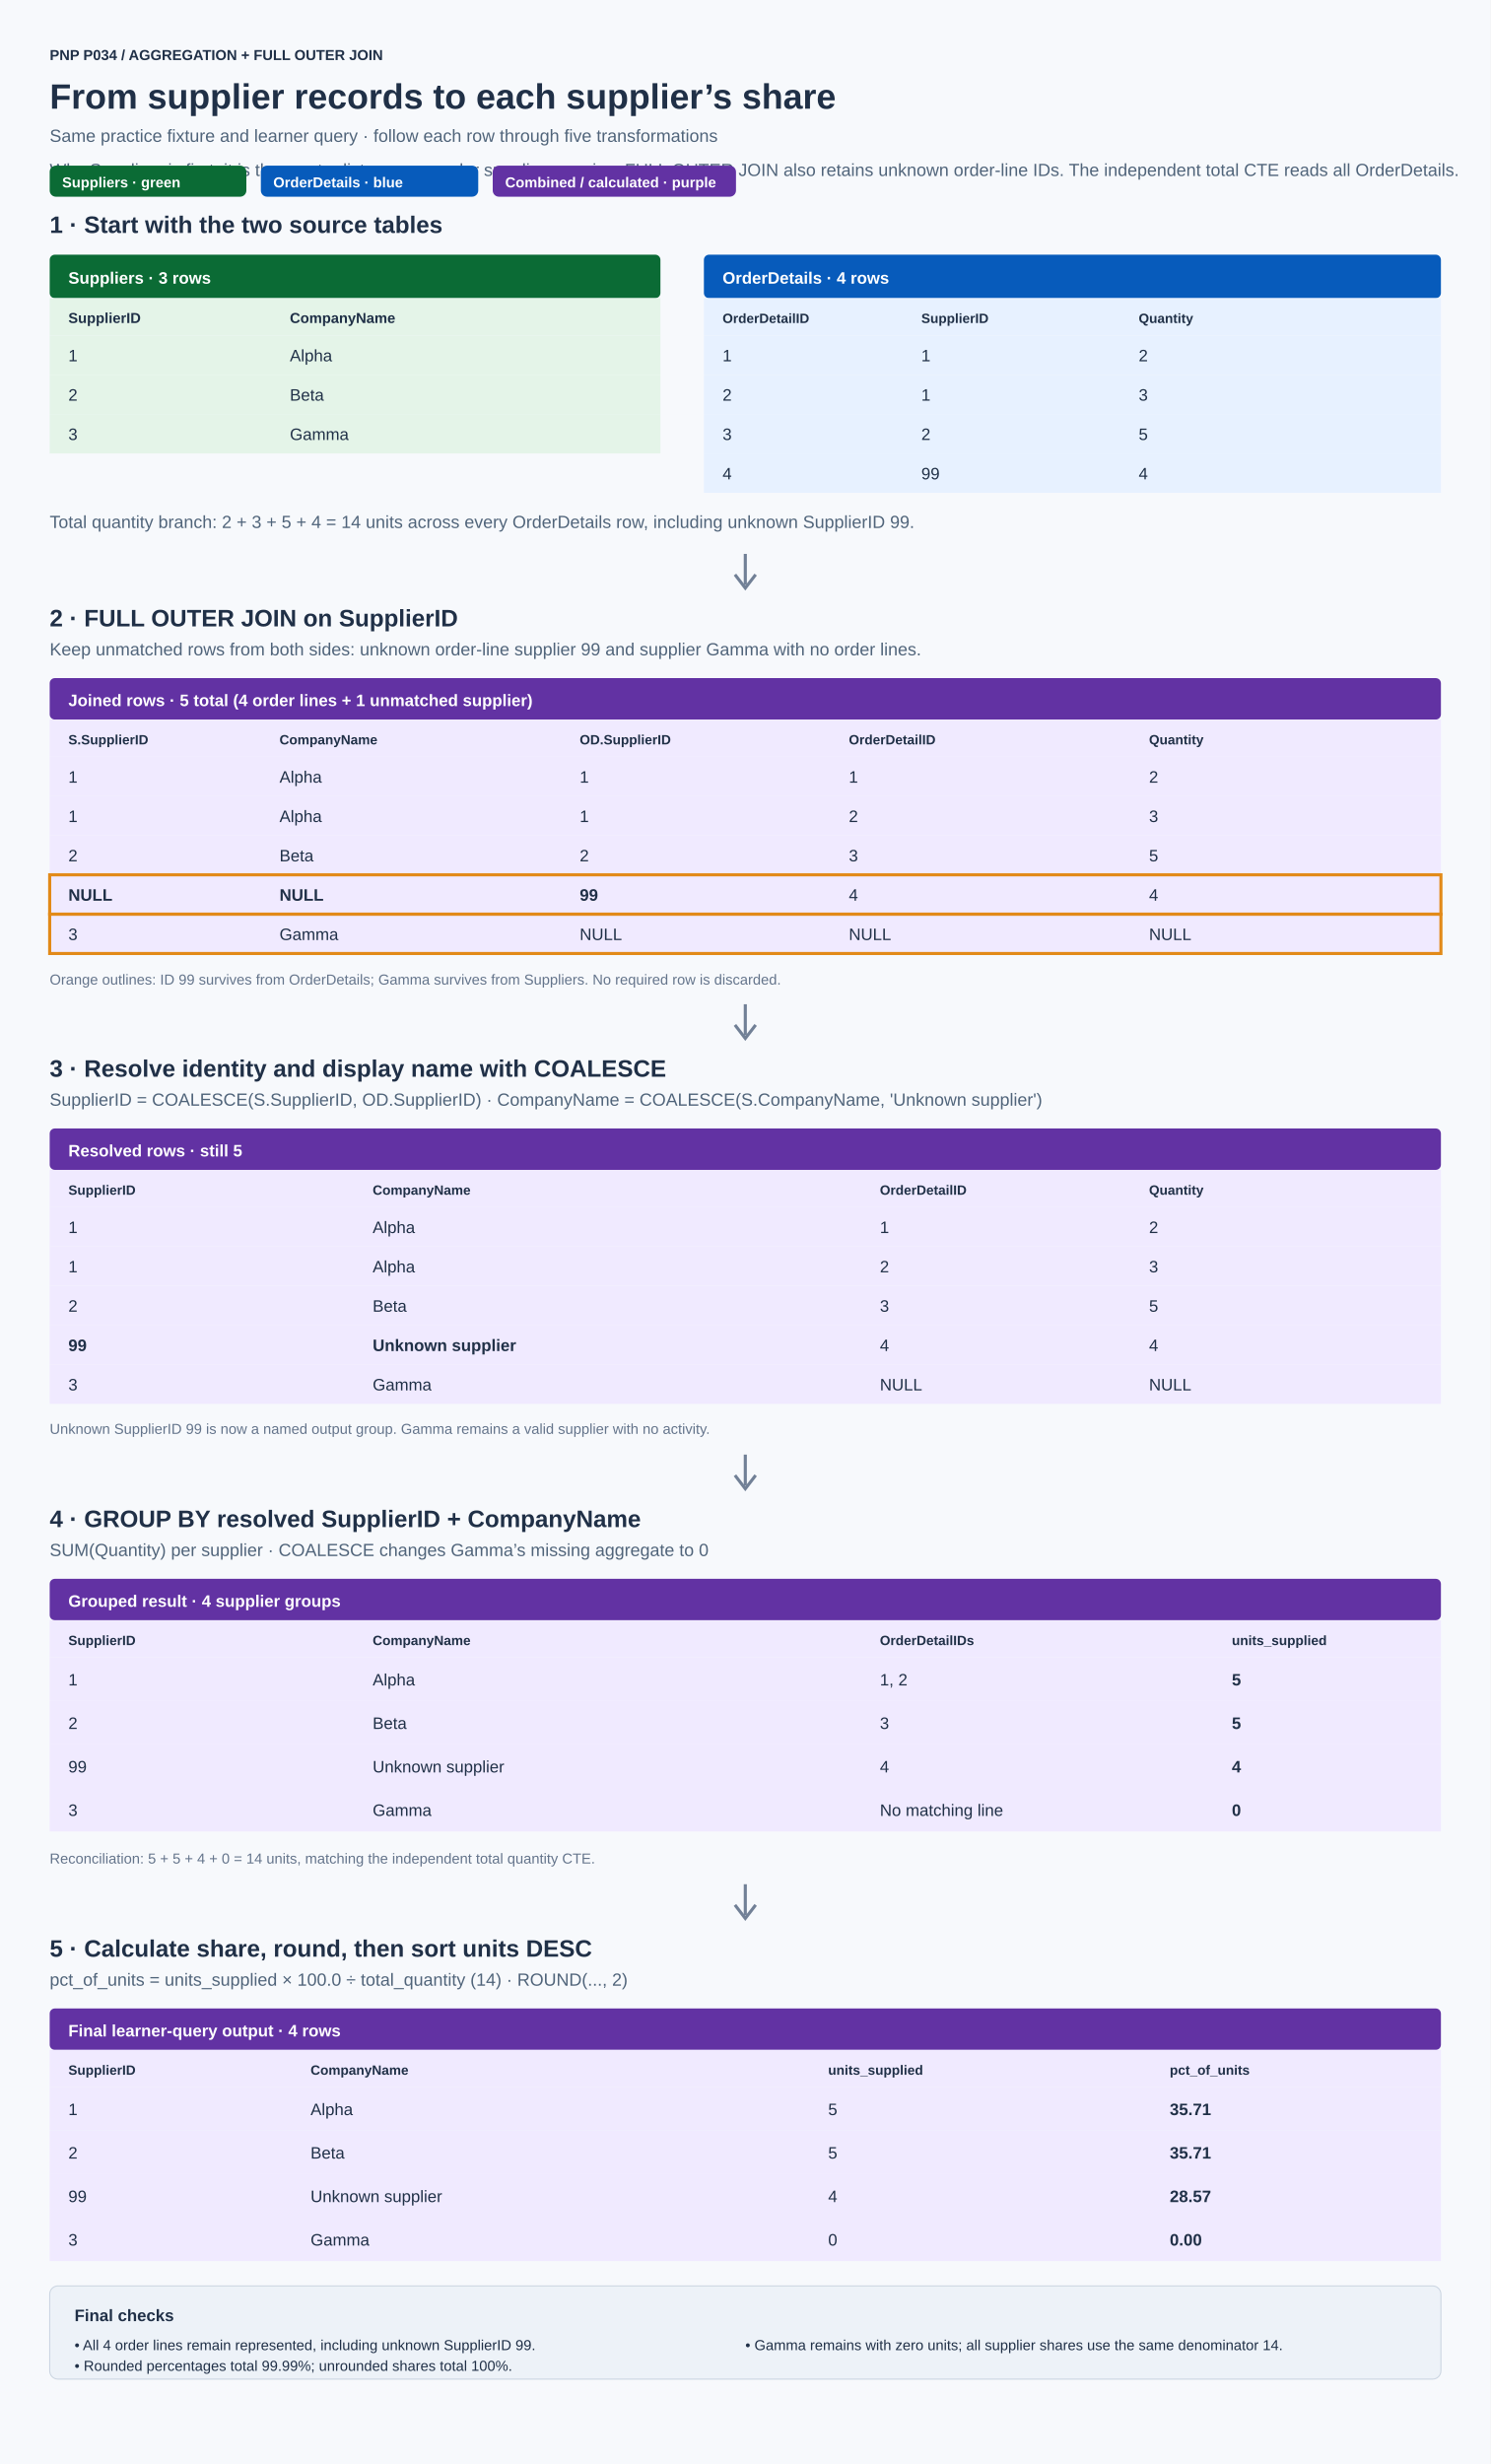
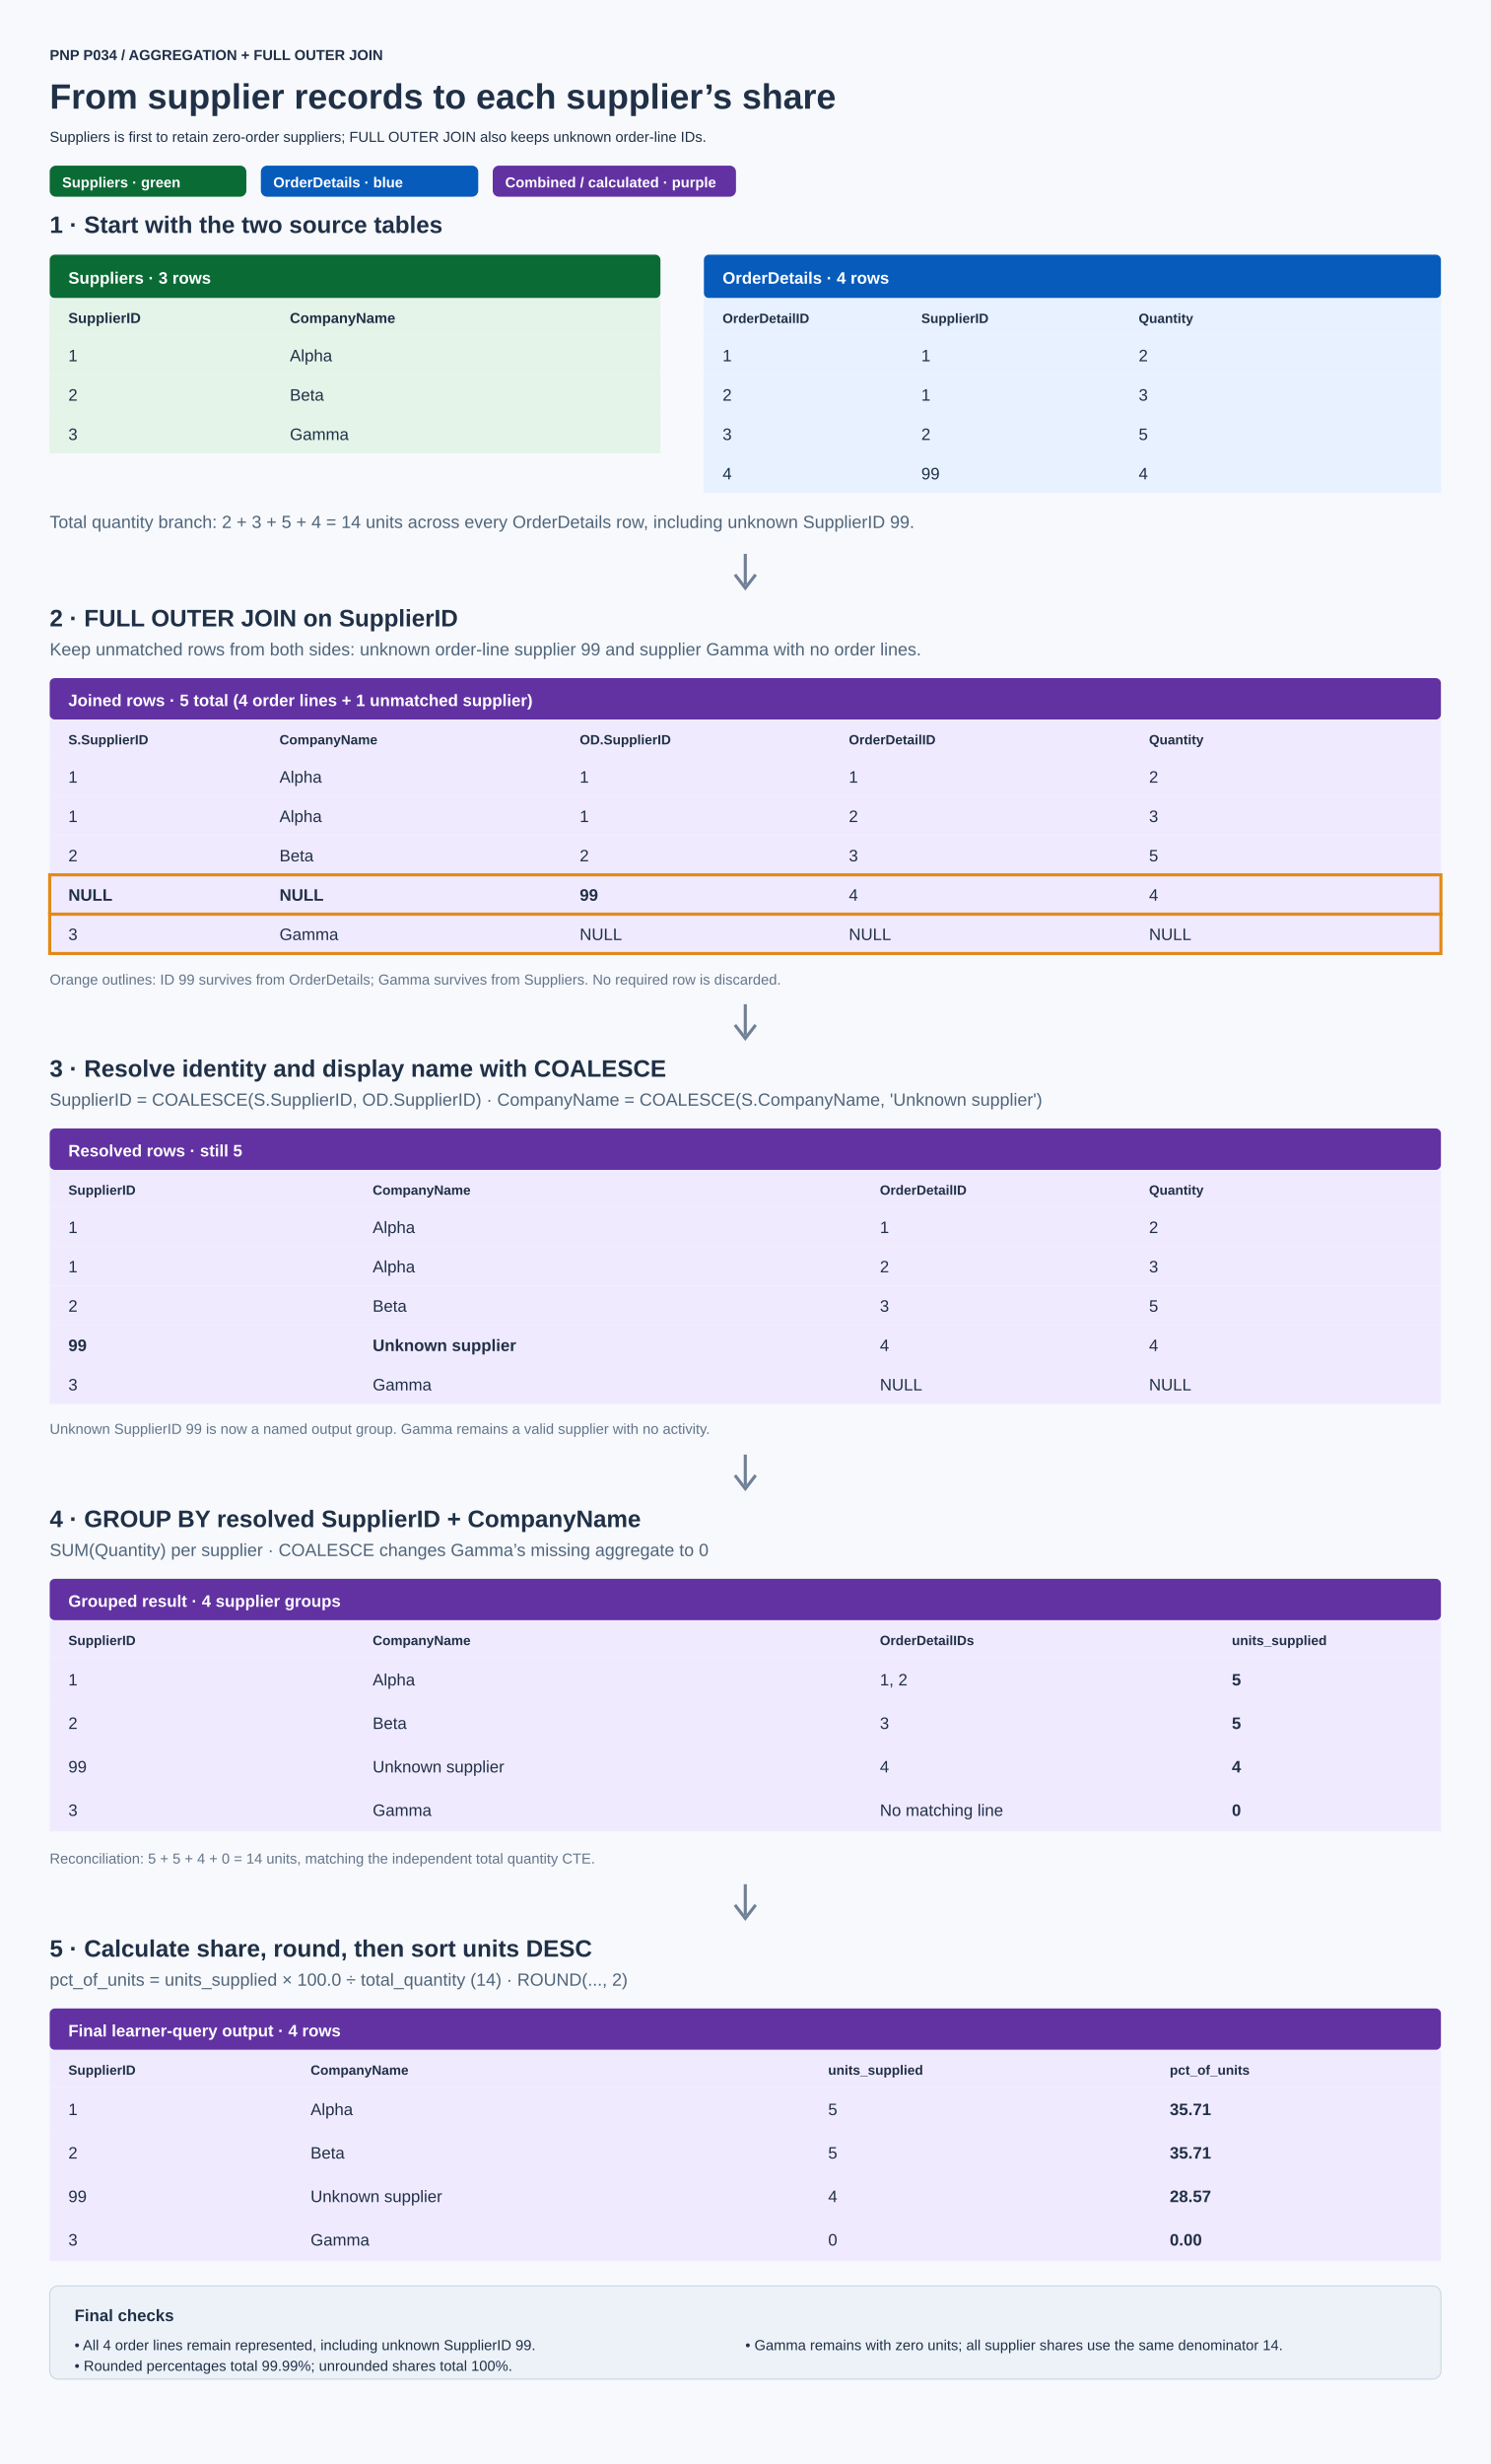
<svg xmlns="http://www.w3.org/2000/svg" width="1440" height="2380" viewBox="0 0 1440 2380" role="img" aria-labelledby="title desc">
  <defs>
    <style>
text{font-family:Arial,Helvetica,sans-serif;fill:#203047}.h1{font-size:34px;font-weight:700}.sub{font-size:17px;fill:#50647a}.h2{font-size:23px;font-weight:700}.body{font-size:16px}.small{font-size:14px}.tiny{font-size:13px}.green{fill:#0b6b35}.blue{fill:#075bbb}.purple{fill:#6232a3}.white{fill:#fff;font-weight:700}.panel{fill:#fff;stroke:#cbd5e1;stroke-width:1.5}.ghead{fill:#0b6b35}.bhead{fill:#075bbb}.phead{fill:#6232a3}.gcell{fill:#e4f4e8}.bcell{fill:#e7f1ff}.pcell{fill:#f0eaff}.muted{fill:#64748b}.focus{stroke:#e28a19;stroke-width:3;fill:none}
</style>
  </defs>
  <rect width="1440" height="2380" fill="#f7f9fc" />
  <text x="48" y="58" class="small" font-weight="700" fill="#52677e">PNP P034 / AGGREGATION + FULL OUTER JOIN</text>
  <text x="48" y="105" class="h1">From supplier records to each supplier’s share</text>
-   <text x="48" y="170" class="sub">Why Suppliers is first: it is the master list, so zero-order suppliers survive; FULL OUTER JOIN also retains unknown order-line IDs. The independent total CTE reads all OrderDetails.</text>
-   <text x="48" y="137" class="sub">Same practice fixture and learner query · follow each row through five transformations</text>
+   <text x="48" y="137" class="small">Suppliers is first to retain zero-order suppliers; FULL OUTER JOIN also keeps unknown order-line IDs.</text>
  <rect x="48" y="160" width="190" height="30" rx="6" fill="#0b6b35" />
  <text x="60" y="181" class="small white">Suppliers · green</text>
  <rect x="252" y="160" width="210" height="30" rx="6" fill="#075bbb" />
  <text x="264" y="181" class="small white">OrderDetails · blue</text>
  <rect x="476" y="160" width="235" height="30" rx="6" fill="#6232a3" />
  <text x="488" y="181" class="small white">Combined / calculated · purple</text>
  <text x="48" y="225" class="h2">1 · Start with the two source tables</text>
  <rect x="48" y="246" width="590" height="42" rx="5" class="ghead" />
  <text x="66" y="274" class="white body">Suppliers · 3 rows</text>
  <rect x="48" y="288" width="590" height="36" class="gcell" />
  <text x="66" y="312" class="small" font-weight="700">SupplierID</text>
  <text x="280" y="312" class="small" font-weight="700">CompanyName</text>
  <g class="body">
    <rect x="48" y="324" width="590" height="38" class="gcell" />
    <text x="66" y="349">1</text>
    <text x="280" y="349">Alpha</text>
    <rect x="48" y="362" width="590" height="38" class="gcell" />
    <text x="66" y="387">2</text>
    <text x="280" y="387">Beta</text>
    <rect x="48" y="400" width="590" height="38" class="gcell" />
    <text x="66" y="425">3</text>
    <text x="280" y="425">Gamma</text>
  </g>
  <rect x="680" y="246" width="712" height="42" rx="5" class="bhead" />
  <text x="698" y="274" class="white body">OrderDetails · 4 rows</text>
  <rect x="680" y="288" width="712" height="36" class="bcell" />
  <text x="698" y="312" class="tiny" font-weight="700">OrderDetailID</text>
  <text x="890" y="312" class="tiny" font-weight="700">SupplierID</text>
  <text x="1100" y="312" class="tiny" font-weight="700">Quantity</text>
  <g class="body">
    <rect x="680" y="324" width="712" height="38" class="bcell" />
    <text x="698" y="349">1</text>
    <text x="890" y="349">1</text>
    <text x="1100" y="349">2</text>
    <rect x="680" y="362" width="712" height="38" class="bcell" />
    <text x="698" y="387">2</text>
    <text x="890" y="387">1</text>
    <text x="1100" y="387">3</text>
    <rect x="680" y="400" width="712" height="38" class="bcell" />
    <text x="698" y="425">3</text>
    <text x="890" y="425">2</text>
    <text x="1100" y="425">5</text>
    <rect x="680" y="438" width="712" height="38" class="bcell" />
    <text x="698" y="463">4</text>
    <text x="890" y="463">99</text>
    <text x="1100" y="463">4</text>
  </g>
  <text x="48" y="510" class="sub">Total quantity branch: 2 + 3 + 5 + 4 = 14 units across every OrderDetails row, including unknown SupplierID 99.</text>
  <path d="M720 535 V565" stroke="#718096" stroke-width="3" />
  <path d="M710 555 L720 568 L730 555" fill="none" stroke="#718096" stroke-width="3" />
  <text x="48" y="605" class="h2">2 · FULL OUTER JOIN on SupplierID</text>
  <text x="48" y="633" class="sub">Keep unmatched rows from both sides: unknown order-line supplier 99 and supplier Gamma with no order lines.</text>
  <rect x="48" y="655" width="1344" height="40" rx="5" class="phead" />
  <text x="66" y="682" class="white body">Joined rows · 5 total (4 order lines + 1 unmatched supplier)</text>
  <rect x="48" y="695" width="1344" height="36" class="pcell" />
  <text x="66" y="719" class="tiny" font-weight="700">S.SupplierID</text>
  <text x="270" y="719" class="tiny" font-weight="700">CompanyName</text>
  <text x="560" y="719" class="tiny" font-weight="700">OD.SupplierID</text>
  <text x="820" y="719" class="tiny" font-weight="700">OrderDetailID</text>
  <text x="1110" y="719" class="tiny" font-weight="700">Quantity</text>
  <g class="body">
    <rect x="48" y="731" width="1344" height="38" class="pcell" />
    <text x="66" y="756">1</text>
    <text x="270" y="756">Alpha</text>
    <text x="560" y="756">1</text>
    <text x="820" y="756">1</text>
    <text x="1110" y="756">2</text>
    <rect x="48" y="769" width="1344" height="38" class="pcell" />
    <text x="66" y="794">1</text>
    <text x="270" y="794">Alpha</text>
    <text x="560" y="794">1</text>
    <text x="820" y="794">2</text>
    <text x="1110" y="794">3</text>
    <rect x="48" y="807" width="1344" height="38" class="pcell" />
    <text x="66" y="832">2</text>
    <text x="270" y="832">Beta</text>
    <text x="560" y="832">2</text>
    <text x="820" y="832">3</text>
    <text x="1110" y="832">5</text>
    <rect x="48" y="845" width="1344" height="38" class="pcell" />
    <text x="66" y="870" font-weight="700">NULL</text>
    <text x="270" y="870" font-weight="700">NULL</text>
    <text x="560" y="870" font-weight="700">99</text>
    <text x="820" y="870">4</text>
    <text x="1110" y="870">4</text>
    <rect x="48" y="883" width="1344" height="38" class="pcell" />
    <text x="66" y="908">3</text>
    <text x="270" y="908">Gamma</text>
    <text x="560" y="908">NULL</text>
    <text x="820" y="908">NULL</text>
    <text x="1110" y="908">NULL</text>
  </g>
  <rect x="48" y="845" width="1344" height="38" class="focus" />
  <rect x="48" y="883" width="1344" height="38" class="focus" />
  <text x="48" y="951" class="small muted">Orange outlines: ID 99 survives from OrderDetails; Gamma survives from Suppliers. No required row is discarded.</text>
  <path d="M720 970 V1000" stroke="#718096" stroke-width="3" />
  <path d="M710 990 L720 1003 L730 990" fill="none" stroke="#718096" stroke-width="3" />
  <text x="48" y="1040" class="h2">3 · Resolve identity and display name with COALESCE</text>
  <text x="48" y="1068" class="sub">SupplierID = COALESCE(S.SupplierID, OD.SupplierID) · CompanyName = COALESCE(S.CompanyName, 'Unknown supplier')</text>
  <rect x="48" y="1090" width="1344" height="40" rx="5" class="phead" />
  <text x="66" y="1117" class="white body">Resolved rows · still 5</text>
  <rect x="48" y="1130" width="1344" height="36" class="pcell" />
  <text x="66" y="1154" class="tiny" font-weight="700">SupplierID</text>
  <text x="360" y="1154" class="tiny" font-weight="700">CompanyName</text>
  <text x="850" y="1154" class="tiny" font-weight="700">OrderDetailID</text>
  <text x="1110" y="1154" class="tiny" font-weight="700">Quantity</text>
  <g class="body">
    <rect x="48" y="1166" width="1344" height="38" class="pcell" />
    <text x="66" y="1191">1</text>
    <text x="360" y="1191">Alpha</text>
    <text x="850" y="1191">1</text>
    <text x="1110" y="1191">2</text>
    <rect x="48" y="1204" width="1344" height="38" class="pcell" />
    <text x="66" y="1229">1</text>
    <text x="360" y="1229">Alpha</text>
    <text x="850" y="1229">2</text>
    <text x="1110" y="1229">3</text>
    <rect x="48" y="1242" width="1344" height="38" class="pcell" />
    <text x="66" y="1267">2</text>
    <text x="360" y="1267">Beta</text>
    <text x="850" y="1267">3</text>
    <text x="1110" y="1267">5</text>
    <rect x="48" y="1280" width="1344" height="38" class="pcell" />
    <text x="66" y="1305" font-weight="700">99</text>
    <text x="360" y="1305" font-weight="700">Unknown supplier</text>
    <text x="850" y="1305">4</text>
    <text x="1110" y="1305">4</text>
    <rect x="48" y="1318" width="1344" height="38" class="pcell" />
    <text x="66" y="1343">3</text>
    <text x="360" y="1343">Gamma</text>
    <text x="850" y="1343">NULL</text>
    <text x="1110" y="1343">NULL</text>
  </g>
  <text x="48" y="1385" class="small muted">Unknown SupplierID 99 is now a named output group. Gamma remains a valid supplier with no activity.</text>
  <path d="M720 1405 V1435" stroke="#718096" stroke-width="3" />
  <path d="M710 1425 L720 1438 L730 1425" fill="none" stroke="#718096" stroke-width="3" />
  <text x="48" y="1475" class="h2">4 · GROUP BY resolved SupplierID + CompanyName</text>
  <text x="48" y="1503" class="sub">SUM(Quantity) per supplier · COALESCE changes Gamma’s missing aggregate to 0</text>
  <rect x="48" y="1525" width="1344" height="40" rx="5" class="phead" />
  <text x="66" y="1552" class="white body">Grouped result · 4 supplier groups</text>
  <rect x="48" y="1565" width="1344" height="36" class="pcell" />
  <text x="66" y="1589" class="tiny" font-weight="700">SupplierID</text>
  <text x="360" y="1589" class="tiny" font-weight="700">CompanyName</text>
  <text x="850" y="1589" class="tiny" font-weight="700">OrderDetailIDs</text>
  <text x="1190" y="1589" class="tiny" font-weight="700">units_supplied</text>
  <g class="body">
    <rect x="48" y="1601" width="1344" height="42" class="pcell" />
    <text x="66" y="1628">1</text>
    <text x="360" y="1628">Alpha</text>
    <text x="850" y="1628">1, 2</text>
    <text x="1190" y="1628" font-weight="700">5</text>
    <rect x="48" y="1643" width="1344" height="42" class="pcell" />
    <text x="66" y="1670">2</text>
    <text x="360" y="1670">Beta</text>
    <text x="850" y="1670">3</text>
    <text x="1190" y="1670" font-weight="700">5</text>
    <rect x="48" y="1685" width="1344" height="42" class="pcell" />
    <text x="66" y="1712">99</text>
    <text x="360" y="1712">Unknown supplier</text>
    <text x="850" y="1712">4</text>
    <text x="1190" y="1712" font-weight="700">4</text>
    <rect x="48" y="1727" width="1344" height="42" class="pcell" />
    <text x="66" y="1754">3</text>
    <text x="360" y="1754">Gamma</text>
    <text x="850" y="1754">No matching line</text>
    <text x="1190" y="1754" font-weight="700">0</text>
  </g>
  <text x="48" y="1800" class="small muted">Reconciliation: 5 + 5 + 4 + 0 = 14 units, matching the independent total quantity CTE.</text>
  <path d="M720 1820 V1850" stroke="#718096" stroke-width="3" />
  <path d="M710 1840 L720 1853 L730 1840" fill="none" stroke="#718096" stroke-width="3" />
  <text x="48" y="1890" class="h2">5 · Calculate share, round, then sort units DESC</text>
  <text x="48" y="1918" class="sub">pct_of_units = units_supplied × 100.0 ÷ total_quantity (14) · ROUND(..., 2)</text>
  <rect x="48" y="1940" width="1344" height="40" rx="5" class="phead" />
  <text x="66" y="1967" class="white body">Final learner-query output · 4 rows</text>
  <rect x="48" y="1980" width="1344" height="36" class="pcell" />
  <text x="66" y="2004" class="tiny" font-weight="700">SupplierID</text>
  <text x="300" y="2004" class="tiny" font-weight="700">CompanyName</text>
  <text x="800" y="2004" class="tiny" font-weight="700">units_supplied</text>
  <text x="1130" y="2004" class="tiny" font-weight="700">pct_of_units</text>
  <g class="body">
    <rect x="48" y="2016" width="1344" height="42" class="pcell" />
    <text x="66" y="2043">1</text>
    <text x="300" y="2043">Alpha</text>
    <text x="800" y="2043">5</text>
    <text x="1130" y="2043" font-weight="700">35.71</text>
    <rect x="48" y="2058" width="1344" height="42" class="pcell" />
    <text x="66" y="2085">2</text>
    <text x="300" y="2085">Beta</text>
    <text x="800" y="2085">5</text>
    <text x="1130" y="2085" font-weight="700">35.71</text>
    <rect x="48" y="2100" width="1344" height="42" class="pcell" />
    <text x="66" y="2127">99</text>
    <text x="300" y="2127">Unknown supplier</text>
    <text x="800" y="2127">4</text>
    <text x="1130" y="2127" font-weight="700">28.57</text>
    <rect x="48" y="2142" width="1344" height="42" class="pcell" />
    <text x="66" y="2169">3</text>
    <text x="300" y="2169">Gamma</text>
    <text x="800" y="2169">0</text>
    <text x="1130" y="2169" font-weight="700">0.00</text>
  </g>
  <rect x="48" y="2208" width="1344" height="90" rx="8" fill="#edf2f8" stroke="#cbd5e1" />
  <text x="72" y="2242" class="body" font-weight="700">Final checks</text>
  <text x="72" y="2270" class="small">• All 4 order lines remain represented, including unknown SupplierID 99.</text>
  <text x="720" y="2270" class="small">• Gamma remains with zero units; all supplier shares use the same denominator 14.</text>
  <text x="72" y="2290" class="small">• Rounded percentages total 99.99%; unrounded shares total 100%.</text>
</svg>
